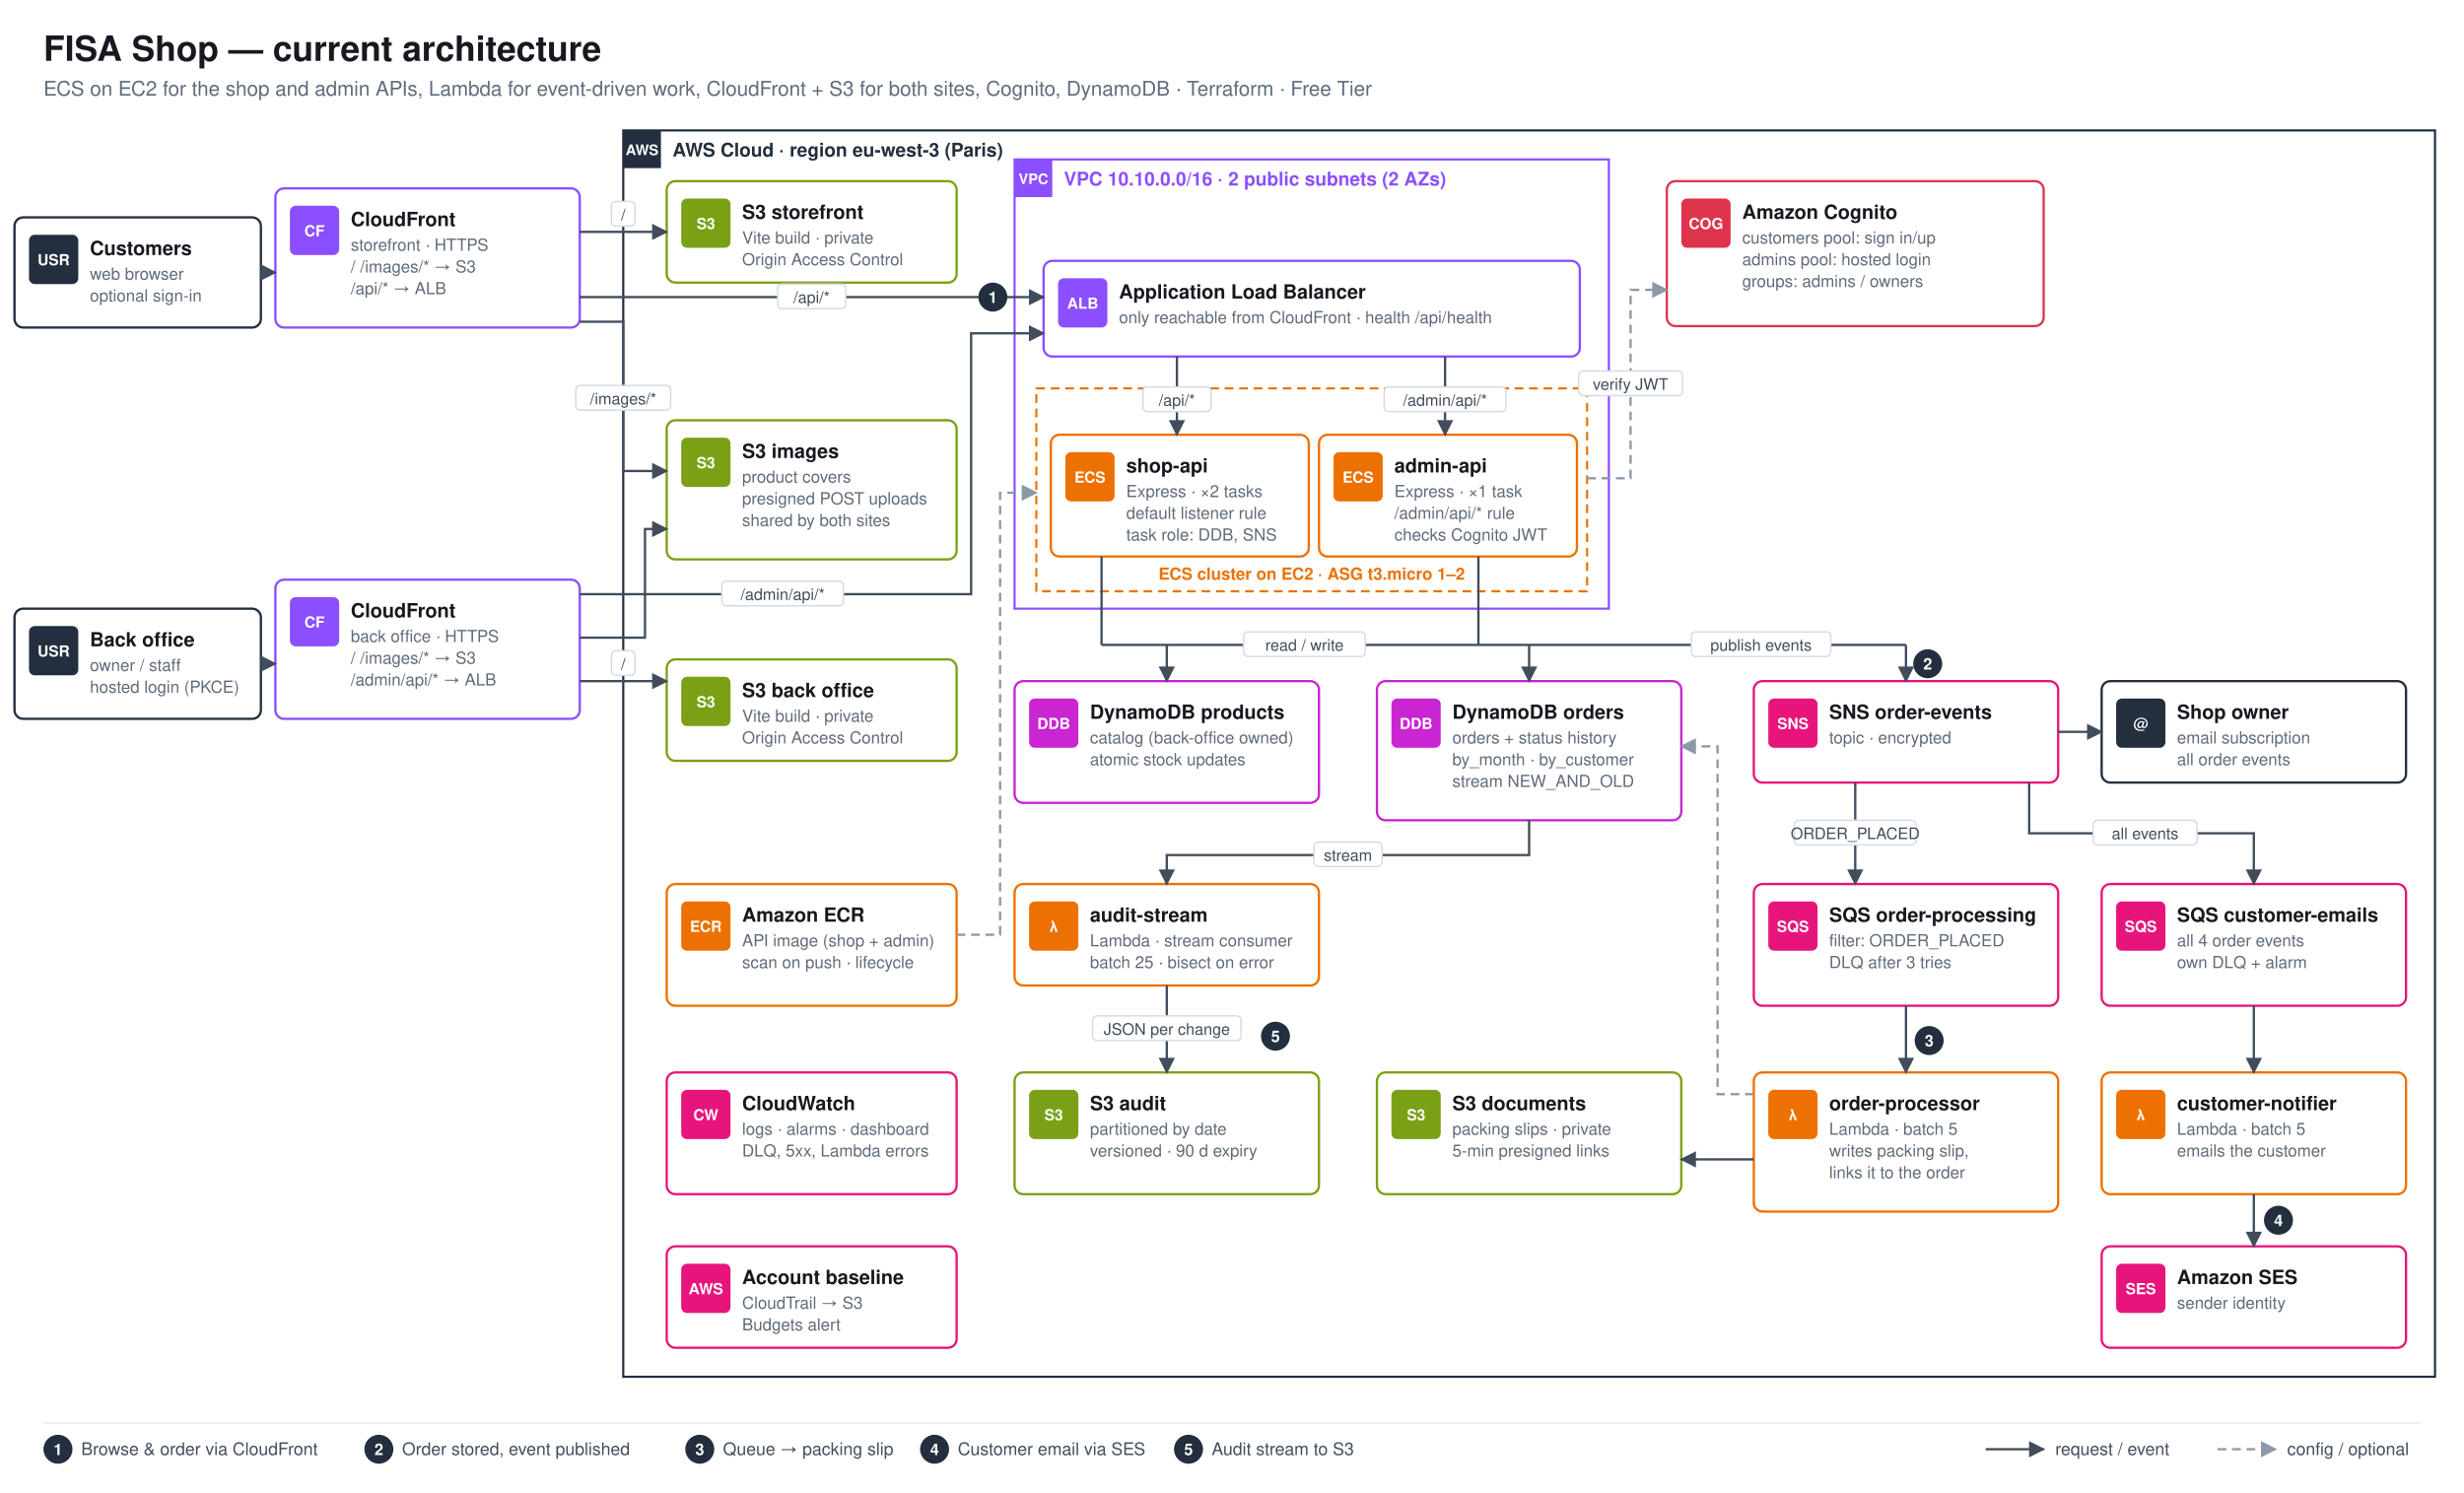
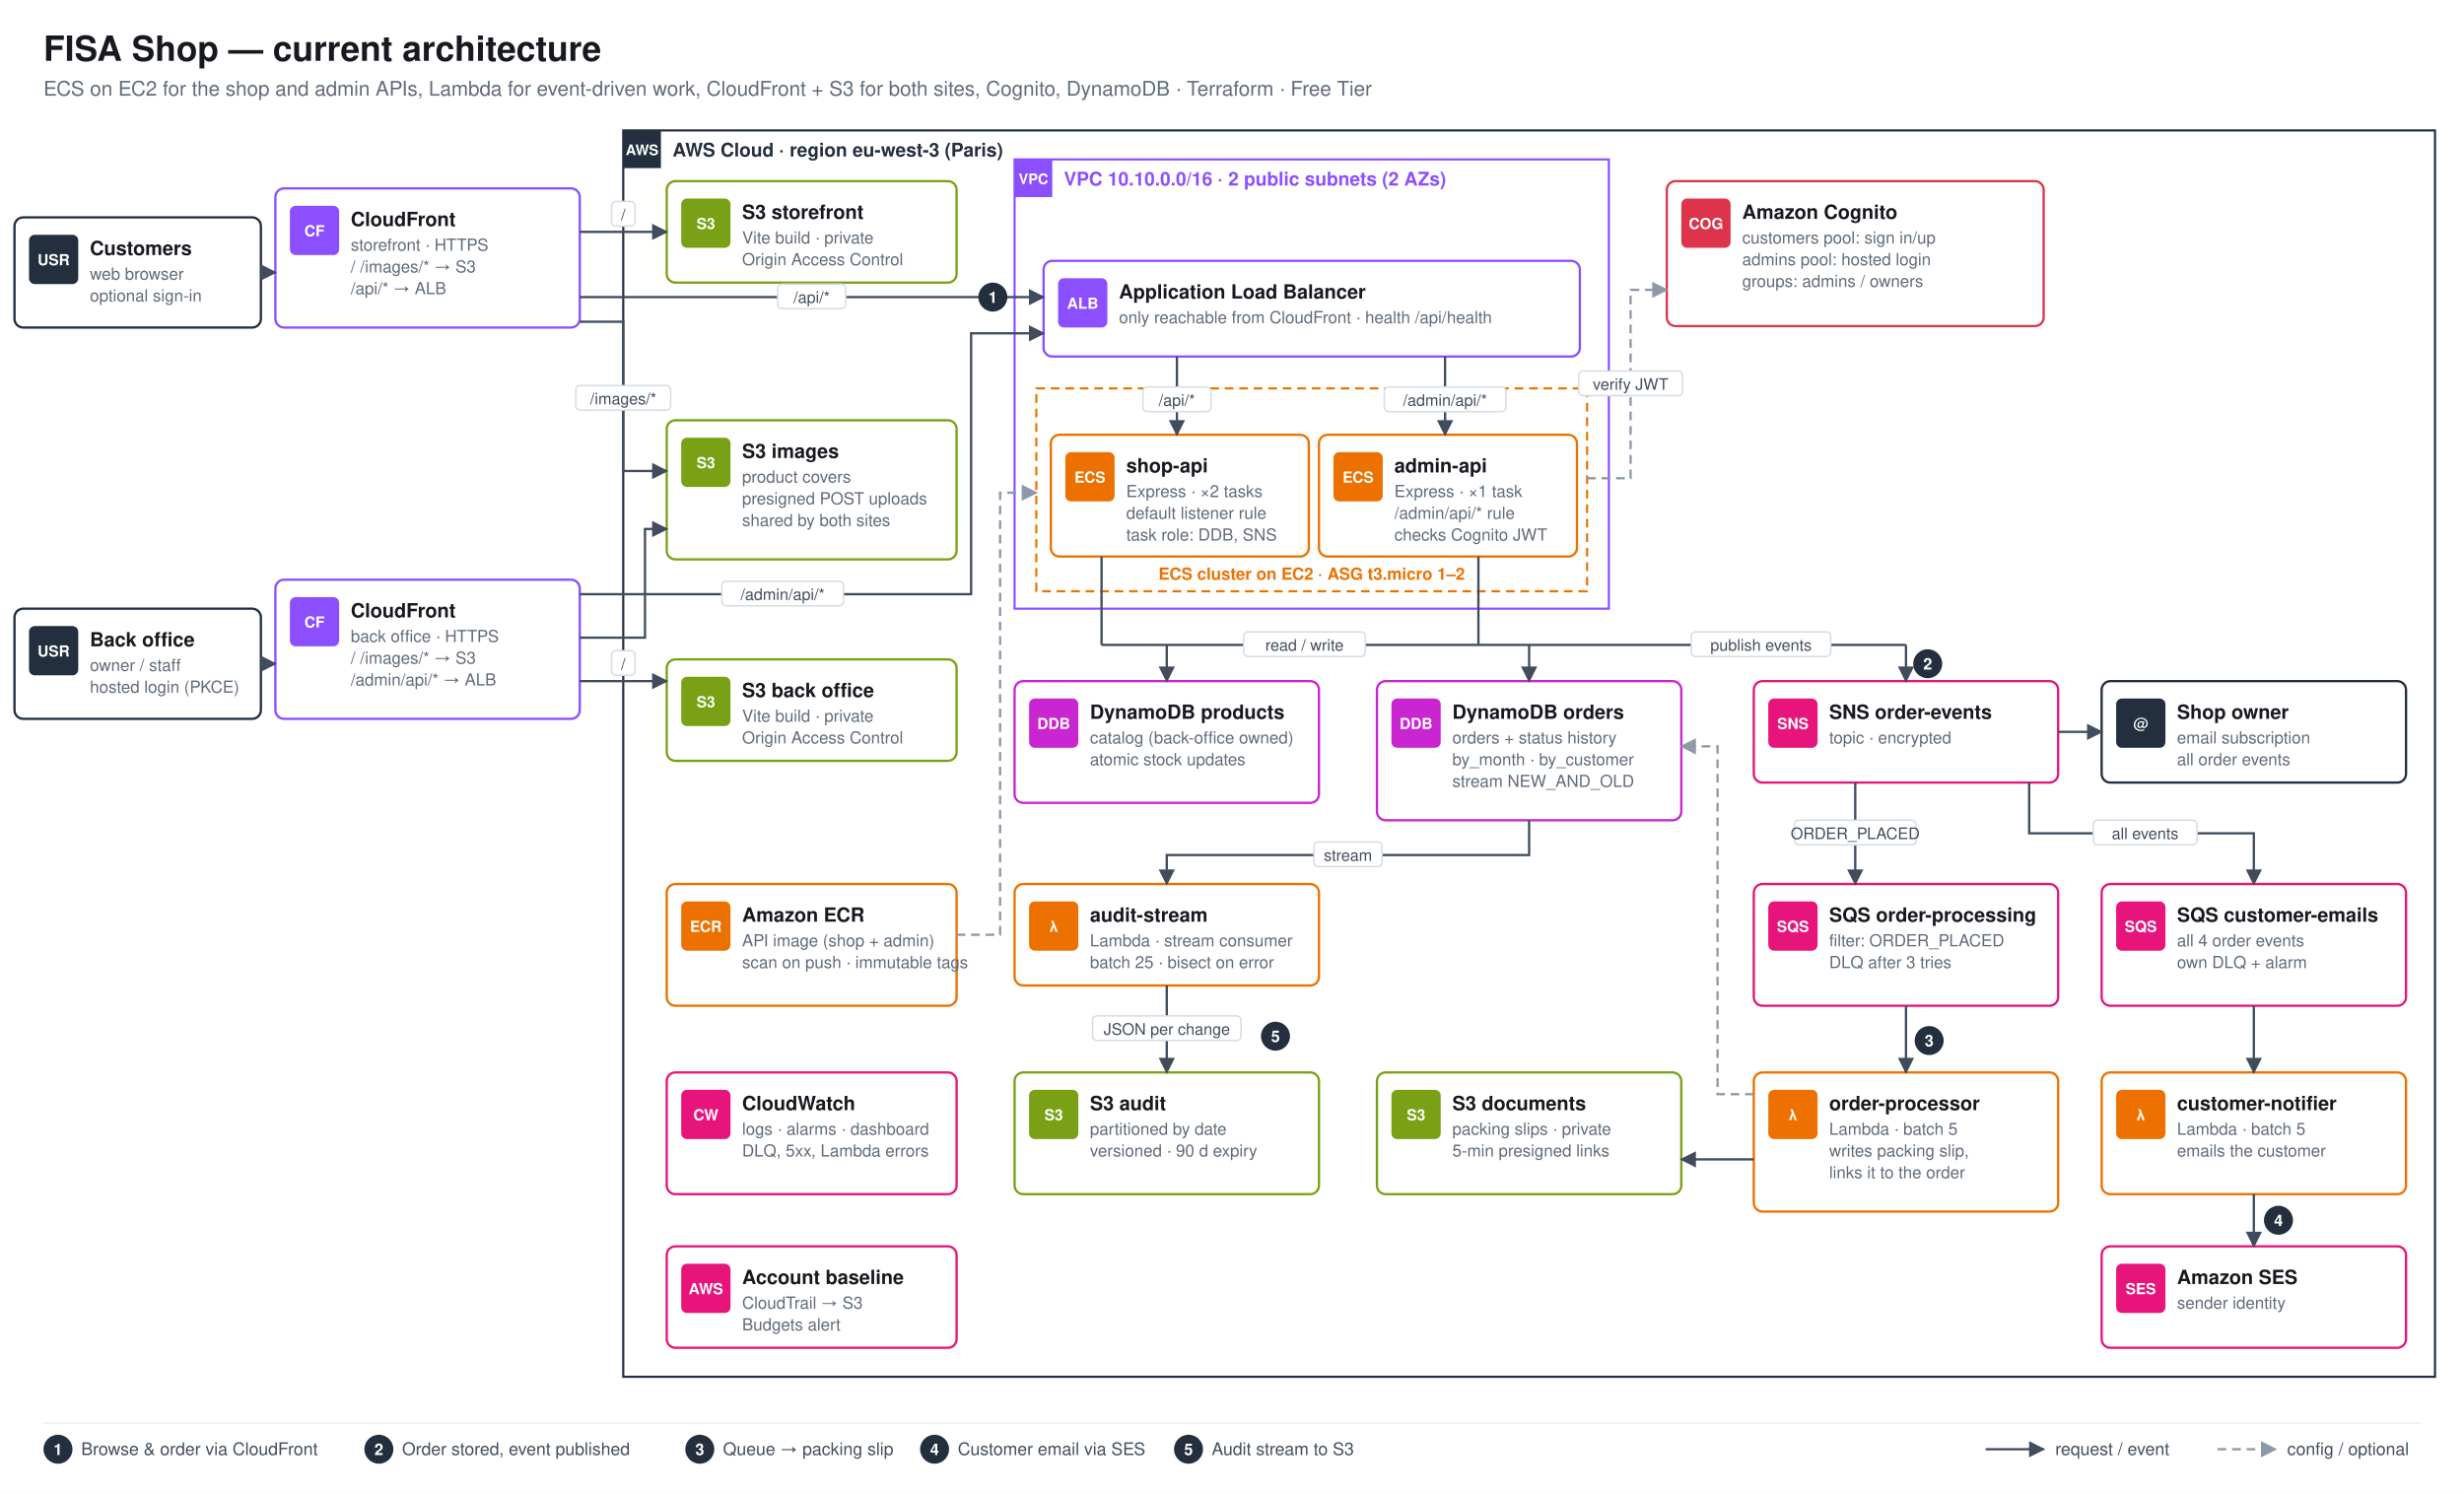
<svg xmlns="http://www.w3.org/2000/svg" viewBox="0 0 1700 1030" width="1700" height="1030" font-family="Helvetica, Arial, sans-serif">
  <defs>
    <marker id="a" viewBox="0 0 10 10" refX="9" refY="5" markerWidth="7" markerHeight="7" orient="auto-start-reverse">
      <path d="M0,0 L10,5 L0,10 z" fill="#414d5c" />
    </marker>
    <marker id="ad" viewBox="0 0 10 10" refX="9" refY="5" markerWidth="7" markerHeight="7" orient="auto-start-reverse">
      <path d="M0,0 L10,5 L0,10 z" fill="#8d99a8" />
    </marker>
  </defs>
  <rect width="1700" height="1030" fill="#ffffff" />
  <text x="30" y="42" font-size="24" font-weight="700" fill="#16191f">FISA Shop — current architecture</text>
  <text x="30" y="66" font-size="14" fill="#5f6b7a">ECS on EC2 for the shop and admin APIs, Lambda for event-driven work, CloudFront + S3 for both sites, Cognito, DynamoDB · Terraform · Free Tier</text>
  <g>
    <rect x="10" y="150" width="170" height="76" rx="6" fill="#fff" stroke="#232F3E" stroke-width="1.6" />
    <rect x="20" y="162" width="34" height="34" rx="4" fill="#232F3E" />
    <text x="37" y="183" font-size="10.5" font-weight="700" fill="#fff" text-anchor="middle">USR</text>
    <text x="62" y="176" font-size="13.5" font-weight="700" fill="#16191f">Customers</text>
    <text x="62" y="193" font-size="11.5" fill="#5f6b7a">web browser</text>
    <text x="62" y="208" font-size="11.5" fill="#5f6b7a">optional sign-in</text>
  </g>
  <g>
    <rect x="10" y="420" width="170" height="76" rx="6" fill="#fff" stroke="#232F3E" stroke-width="1.6" />
    <rect x="20" y="432" width="34" height="34" rx="4" fill="#232F3E" />
    <text x="37" y="453" font-size="10.5" font-weight="700" fill="#fff" text-anchor="middle">USR</text>
    <text x="62" y="446" font-size="13.5" font-weight="700" fill="#16191f">Back office</text>
    <text x="62" y="463" font-size="11.5" fill="#5f6b7a">owner / staff</text>
    <text x="62" y="478" font-size="11.5" fill="#5f6b7a">hosted login (PKCE)</text>
  </g>
  <g>
    <rect x="190" y="130" width="210" height="96" rx="6" fill="#fff" stroke="#8C4FFF" stroke-width="1.6" />
    <rect x="200" y="142" width="34" height="34" rx="4" fill="#8C4FFF" />
    <text x="217" y="163" font-size="10.5" font-weight="700" fill="#fff" text-anchor="middle">CF</text>
    <text x="242" y="156" font-size="13.5" font-weight="700" fill="#16191f">CloudFront</text>
    <text x="242" y="173" font-size="11.5" fill="#5f6b7a">storefront · HTTPS</text>
    <text x="242" y="188" font-size="11.5" fill="#5f6b7a">/ /images/* → S3</text>
    <text x="242" y="203" font-size="11.5" fill="#5f6b7a">/api/* → ALB</text>
  </g>
  <g>
    <rect x="190" y="400" width="210" height="96" rx="6" fill="#fff" stroke="#8C4FFF" stroke-width="1.6" />
    <rect x="200" y="412" width="34" height="34" rx="4" fill="#8C4FFF" />
    <text x="217" y="433" font-size="10.5" font-weight="700" fill="#fff" text-anchor="middle">CF</text>
    <text x="242" y="426" font-size="13.5" font-weight="700" fill="#16191f">CloudFront</text>
    <text x="242" y="443" font-size="11.5" fill="#5f6b7a">back office · HTTPS</text>
    <text x="242" y="458" font-size="11.5" fill="#5f6b7a">/ /images/* → S3</text>
    <text x="242" y="473" font-size="11.5" fill="#5f6b7a">/admin/api/* → ALB</text>
  </g>
  <rect x="430" y="90" width="1250" height="860" fill="none" stroke="#232F3E" stroke-width="1.5" />
  <rect x="430" y="90" width="26" height="26" fill="#232F3E" />
  <text x="443" y="107" font-size="10" font-weight="700" fill="#fff" text-anchor="middle">AWS</text>
  <text x="464" y="108" font-size="13" font-weight="700" fill="#232F3E">AWS Cloud · region eu-west-3 (Paris)</text>
  <g>
    <rect x="460" y="125" width="200" height="70" rx="6" fill="#fff" stroke="#7AA116" stroke-width="1.6" />
    <rect x="470" y="137" width="34" height="34" rx="4" fill="#7AA116" />
    <text x="487" y="158" font-size="10.5" font-weight="700" fill="#fff" text-anchor="middle">S3</text>
    <text x="512" y="151" font-size="13.5" font-weight="700" fill="#16191f">S3 storefront</text>
    <text x="512" y="168" font-size="11.5" fill="#5f6b7a">Vite build · private</text>
    <text x="512" y="183" font-size="11.5" fill="#5f6b7a">Origin Access Control</text>
  </g>
  <g>
    <rect x="460" y="290" width="200" height="96" rx="6" fill="#fff" stroke="#7AA116" stroke-width="1.6" />
    <rect x="470" y="302" width="34" height="34" rx="4" fill="#7AA116" />
    <text x="487" y="323" font-size="10.5" font-weight="700" fill="#fff" text-anchor="middle">S3</text>
    <text x="512" y="316" font-size="13.5" font-weight="700" fill="#16191f">S3 images</text>
    <text x="512" y="333" font-size="11.5" fill="#5f6b7a">product covers</text>
    <text x="512" y="348" font-size="11.5" fill="#5f6b7a">presigned POST uploads</text>
    <text x="512" y="363" font-size="11.5" fill="#5f6b7a">shared by both sites</text>
  </g>
  <g>
    <rect x="460" y="455" width="200" height="70" rx="6" fill="#fff" stroke="#7AA116" stroke-width="1.6" />
    <rect x="470" y="467" width="34" height="34" rx="4" fill="#7AA116" />
    <text x="487" y="488" font-size="10.5" font-weight="700" fill="#fff" text-anchor="middle">S3</text>
    <text x="512" y="481" font-size="13.5" font-weight="700" fill="#16191f">S3 back office</text>
    <text x="512" y="498" font-size="11.5" fill="#5f6b7a">Vite build · private</text>
    <text x="512" y="513" font-size="11.5" fill="#5f6b7a">Origin Access Control</text>
  </g>
  <rect x="700" y="110" width="410" height="310" fill="none" stroke="#8C4FFF" stroke-width="1.5" />
  <rect x="700" y="110" width="26" height="26" fill="#8C4FFF" />
  <text x="713" y="127" font-size="10" font-weight="700" fill="#fff" text-anchor="middle">VPC</text>
  <text x="734" y="128" font-size="13" font-weight="700" fill="#8C4FFF">VPC 10.10.0.0/16 · 2 public subnets (2 AZs)</text>
  <g>
    <rect x="720" y="180" width="370" height="66" rx="6" fill="#fff" stroke="#8C4FFF" stroke-width="1.6" />
    <rect x="730" y="192" width="34" height="34" rx="4" fill="#8C4FFF" />
    <text x="747" y="213" font-size="10.5" font-weight="700" fill="#fff" text-anchor="middle">ALB</text>
    <text x="772" y="206" font-size="13.5" font-weight="700" fill="#16191f">Application Load Balancer</text>
    <text x="772" y="223" font-size="11.5" fill="#5f6b7a">only reachable from CloudFront · health /api/health</text>
  </g>
  <rect x="715" y="268" width="380" height="140" fill="none" stroke="#ED7100" stroke-width="1.5" stroke-dasharray="6 4" />
  <g>
    <rect x="725" y="300" width="178" height="84" rx="6" fill="#fff" stroke="#ED7100" stroke-width="1.6" />
    <rect x="735" y="312" width="34" height="34" rx="4" fill="#ED7100" />
    <text x="752" y="333" font-size="10.5" font-weight="700" fill="#fff" text-anchor="middle">ECS</text>
    <text x="777" y="326" font-size="13.5" font-weight="700" fill="#16191f">shop-api</text>
    <text x="777" y="343" font-size="11.5" fill="#5f6b7a">Express · ×2 tasks</text>
    <text x="777" y="358" font-size="11.5" fill="#5f6b7a">default listener rule</text>
    <text x="777" y="373" font-size="11.5" fill="#5f6b7a">task role: DDB, SNS</text>
  </g>
  <g>
    <rect x="910" y="300" width="178" height="84" rx="6" fill="#fff" stroke="#ED7100" stroke-width="1.6" />
    <rect x="920" y="312" width="34" height="34" rx="4" fill="#ED7100" />
    <text x="937" y="333" font-size="10.5" font-weight="700" fill="#fff" text-anchor="middle">ECS</text>
    <text x="962" y="326" font-size="13.5" font-weight="700" fill="#16191f">admin-api</text>
    <text x="962" y="343" font-size="11.5" fill="#5f6b7a">Express · ×1 task</text>
    <text x="962" y="358" font-size="11.5" fill="#5f6b7a">/admin/api/* rule</text>
    <text x="962" y="373" font-size="11.5" fill="#5f6b7a">checks Cognito JWT</text>
  </g>
  <text x="905" y="400" font-size="11.5" font-weight="700" fill="#ED7100" text-anchor="middle">ECS cluster on EC2 · ASG t3.micro 1–2</text>
  <g>
    <rect x="1150" y="125" width="260" height="100" rx="6" fill="#fff" stroke="#DD344C" stroke-width="1.6" />
    <rect x="1160" y="137" width="34" height="34" rx="4" fill="#DD344C" />
    <text x="1177" y="158" font-size="10.5" font-weight="700" fill="#fff" text-anchor="middle">COG</text>
    <text x="1202" y="151" font-size="13.5" font-weight="700" fill="#16191f">Amazon Cognito</text>
    <text x="1202" y="168" font-size="11.5" fill="#5f6b7a">customers pool: sign in/up</text>
    <text x="1202" y="183" font-size="11.5" fill="#5f6b7a">admins pool: hosted login</text>
    <text x="1202" y="198" font-size="11.5" fill="#5f6b7a">groups: admins / owners</text>
  </g>
  <g>
    <rect x="460" y="610" width="200" height="84" rx="6" fill="#fff" stroke="#ED7100" stroke-width="1.6" />
    <rect x="470" y="622" width="34" height="34" rx="4" fill="#ED7100" />
    <text x="487" y="643" font-size="10.5" font-weight="700" fill="#fff" text-anchor="middle">ECR</text>
    <text x="512" y="636" font-size="13.5" font-weight="700" fill="#16191f">Amazon ECR</text>
    <text x="512" y="653" font-size="11.5" fill="#5f6b7a">API image (shop + admin)</text>
-     <text x="512" y="668" font-size="11.5" fill="#5f6b7a">scan on push · lifecycle</text>
+     <text x="512" y="668" font-size="11.5" fill="#5f6b7a">scan on push · immutable tags</text>
  </g>
  <g>
    <rect x="460" y="740" width="200" height="84" rx="6" fill="#fff" stroke="#E7157B" stroke-width="1.6" />
    <rect x="470" y="752" width="34" height="34" rx="4" fill="#E7157B" />
    <text x="487" y="773" font-size="10.5" font-weight="700" fill="#fff" text-anchor="middle">CW</text>
    <text x="512" y="766" font-size="13.5" font-weight="700" fill="#16191f">CloudWatch</text>
    <text x="512" y="783" font-size="11.5" fill="#5f6b7a">logs · alarms · dashboard</text>
    <text x="512" y="798" font-size="11.5" fill="#5f6b7a">DLQ, 5xx, Lambda errors</text>
  </g>
  <g>
    <rect x="460" y="860" width="200" height="70" rx="6" fill="#fff" stroke="#E7157B" stroke-width="1.6" />
    <rect x="470" y="872" width="34" height="34" rx="4" fill="#E7157B" />
    <text x="487" y="893" font-size="10.5" font-weight="700" fill="#fff" text-anchor="middle">AWS</text>
    <text x="512" y="886" font-size="13.5" font-weight="700" fill="#16191f">Account baseline</text>
    <text x="512" y="903" font-size="11.5" fill="#5f6b7a">CloudTrail → S3</text>
    <text x="512" y="918" font-size="11.5" fill="#5f6b7a">Budgets alert</text>
  </g>
  <g>
    <rect x="700" y="470" width="210" height="84" rx="6" fill="#fff" stroke="#C925D1" stroke-width="1.6" />
    <rect x="710" y="482" width="34" height="34" rx="4" fill="#C925D1" />
    <text x="727" y="503" font-size="10.5" font-weight="700" fill="#fff" text-anchor="middle">DDB</text>
    <text x="752" y="496" font-size="13.5" font-weight="700" fill="#16191f">DynamoDB products</text>
    <text x="752" y="513" font-size="11.5" fill="#5f6b7a">catalog (back-office owned)</text>
    <text x="752" y="528" font-size="11.5" fill="#5f6b7a">atomic stock updates</text>
  </g>
  <g>
    <rect x="950" y="470" width="210" height="96" rx="6" fill="#fff" stroke="#C925D1" stroke-width="1.6" />
    <rect x="960" y="482" width="34" height="34" rx="4" fill="#C925D1" />
    <text x="977" y="503" font-size="10.5" font-weight="700" fill="#fff" text-anchor="middle">DDB</text>
    <text x="1002" y="496" font-size="13.5" font-weight="700" fill="#16191f">DynamoDB orders</text>
    <text x="1002" y="513" font-size="11.5" fill="#5f6b7a">orders + status history</text>
    <text x="1002" y="528" font-size="11.5" fill="#5f6b7a">by_month · by_customer</text>
    <text x="1002" y="543" font-size="11.5" fill="#5f6b7a">stream NEW_AND_OLD</text>
  </g>
  <g>
    <rect x="1210" y="470" width="210" height="70" rx="6" fill="#fff" stroke="#E7157B" stroke-width="1.6" />
    <rect x="1220" y="482" width="34" height="34" rx="4" fill="#E7157B" />
    <text x="1237" y="503" font-size="10.5" font-weight="700" fill="#fff" text-anchor="middle">SNS</text>
    <text x="1262" y="496" font-size="13.5" font-weight="700" fill="#16191f">SNS order-events</text>
    <text x="1262" y="513" font-size="11.5" fill="#5f6b7a">topic · encrypted</text>
  </g>
  <g>
    <rect x="1450" y="470" width="210" height="70" rx="6" fill="#fff" stroke="#232F3E" stroke-width="1.6" />
    <rect x="1460" y="482" width="34" height="34" rx="4" fill="#232F3E" />
    <text x="1477" y="503" font-size="10.5" font-weight="700" fill="#fff" text-anchor="middle">@</text>
    <text x="1502" y="496" font-size="13.5" font-weight="700" fill="#16191f">Shop owner</text>
    <text x="1502" y="513" font-size="11.5" fill="#5f6b7a">email subscription</text>
    <text x="1502" y="528" font-size="11.5" fill="#5f6b7a">all order events</text>
  </g>
  <g>
    <rect x="700" y="610" width="210" height="70" rx="6" fill="#fff" stroke="#ED7100" stroke-width="1.6" />
    <rect x="710" y="622" width="34" height="34" rx="4" fill="#ED7100" />
    <text x="727" y="643" font-size="10.5" font-weight="700" fill="#fff" text-anchor="middle">λ</text>
    <text x="752" y="636" font-size="13.5" font-weight="700" fill="#16191f">audit-stream</text>
    <text x="752" y="653" font-size="11.5" fill="#5f6b7a">Lambda · stream consumer</text>
    <text x="752" y="668" font-size="11.5" fill="#5f6b7a">batch 25 · bisect on error</text>
  </g>
  <g>
    <rect x="700" y="740" width="210" height="84" rx="6" fill="#fff" stroke="#7AA116" stroke-width="1.6" />
    <rect x="710" y="752" width="34" height="34" rx="4" fill="#7AA116" />
    <text x="727" y="773" font-size="10.5" font-weight="700" fill="#fff" text-anchor="middle">S3</text>
    <text x="752" y="766" font-size="13.5" font-weight="700" fill="#16191f">S3 audit</text>
    <text x="752" y="783" font-size="11.5" fill="#5f6b7a">partitioned by date</text>
    <text x="752" y="798" font-size="11.5" fill="#5f6b7a">versioned · 90 d expiry</text>
  </g>
  <g>
    <rect x="950" y="740" width="210" height="84" rx="6" fill="#fff" stroke="#7AA116" stroke-width="1.6" />
    <rect x="960" y="752" width="34" height="34" rx="4" fill="#7AA116" />
    <text x="977" y="773" font-size="10.5" font-weight="700" fill="#fff" text-anchor="middle">S3</text>
    <text x="1002" y="766" font-size="13.5" font-weight="700" fill="#16191f">S3 documents</text>
    <text x="1002" y="783" font-size="11.5" fill="#5f6b7a">packing slips · private</text>
    <text x="1002" y="798" font-size="11.5" fill="#5f6b7a">5-min presigned links</text>
  </g>
  <g>
    <rect x="1210" y="610" width="210" height="84" rx="6" fill="#fff" stroke="#E7157B" stroke-width="1.6" />
    <rect x="1220" y="622" width="34" height="34" rx="4" fill="#E7157B" />
    <text x="1237" y="643" font-size="10.5" font-weight="700" fill="#fff" text-anchor="middle">SQS</text>
    <text x="1262" y="636" font-size="13.5" font-weight="700" fill="#16191f">SQS order-processing</text>
    <text x="1262" y="653" font-size="11.5" fill="#5f6b7a">filter: ORDER_PLACED</text>
    <text x="1262" y="668" font-size="11.5" fill="#5f6b7a">DLQ after 3 tries</text>
  </g>
  <g>
    <rect x="1210" y="740" width="210" height="96" rx="6" fill="#fff" stroke="#ED7100" stroke-width="1.6" />
    <rect x="1220" y="752" width="34" height="34" rx="4" fill="#ED7100" />
    <text x="1237" y="773" font-size="10.5" font-weight="700" fill="#fff" text-anchor="middle">λ</text>
    <text x="1262" y="766" font-size="13.5" font-weight="700" fill="#16191f">order-processor</text>
    <text x="1262" y="783" font-size="11.5" fill="#5f6b7a">Lambda · batch 5</text>
    <text x="1262" y="798" font-size="11.5" fill="#5f6b7a">writes packing slip,</text>
    <text x="1262" y="813" font-size="11.5" fill="#5f6b7a">links it to the order</text>
  </g>
  <g>
    <rect x="1450" y="610" width="210" height="84" rx="6" fill="#fff" stroke="#E7157B" stroke-width="1.6" />
    <rect x="1460" y="622" width="34" height="34" rx="4" fill="#E7157B" />
    <text x="1477" y="643" font-size="10.5" font-weight="700" fill="#fff" text-anchor="middle">SQS</text>
    <text x="1502" y="636" font-size="13.5" font-weight="700" fill="#16191f">SQS customer-emails</text>
    <text x="1502" y="653" font-size="11.5" fill="#5f6b7a">all 4 order events</text>
    <text x="1502" y="668" font-size="11.5" fill="#5f6b7a">own DLQ + alarm</text>
  </g>
  <g>
    <rect x="1450" y="740" width="210" height="84" rx="6" fill="#fff" stroke="#ED7100" stroke-width="1.6" />
    <rect x="1460" y="752" width="34" height="34" rx="4" fill="#ED7100" />
    <text x="1477" y="773" font-size="10.5" font-weight="700" fill="#fff" text-anchor="middle">λ</text>
    <text x="1502" y="766" font-size="13.5" font-weight="700" fill="#16191f">customer-notifier</text>
    <text x="1502" y="783" font-size="11.5" fill="#5f6b7a">Lambda · batch 5</text>
    <text x="1502" y="798" font-size="11.5" fill="#5f6b7a">emails the customer</text>
  </g>
  <g>
    <rect x="1450" y="860" width="210" height="70" rx="6" fill="#fff" stroke="#E7157B" stroke-width="1.6" />
    <rect x="1460" y="872" width="34" height="34" rx="4" fill="#E7157B" />
    <text x="1477" y="893" font-size="10.5" font-weight="700" fill="#fff" text-anchor="middle">SES</text>
    <text x="1502" y="886" font-size="13.5" font-weight="700" fill="#16191f">Amazon SES</text>
    <text x="1502" y="903" font-size="11.5" fill="#5f6b7a">sender identity</text>
  </g>
  <path d="M180,188 L190,188" fill="none" stroke="#414d5c" stroke-width="1.6" marker-end="url(#a)" />
  <path d="M180,458 L190,458" fill="none" stroke="#414d5c" stroke-width="1.6" marker-end="url(#a)" />
  <path d="M400,160 L460,160" fill="none" stroke="#414d5c" stroke-width="1.6" marker-end="url(#a)" />
  <path d="M400,205 L720,205" fill="none" stroke="#414d5c" stroke-width="1.6" marker-end="url(#a)" />
  <path d="M400,222 L430,222 L430,325 L460,325" fill="none" stroke="#414d5c" stroke-width="1.6" marker-end="url(#a)" />
  <path d="M400,470 L460,470" fill="none" stroke="#414d5c" stroke-width="1.6" marker-end="url(#a)" />
  <path d="M400,440 L445,440 L445,365 L460,365" fill="none" stroke="#414d5c" stroke-width="1.6" marker-end="url(#a)" />
  <path d="M400,410 L670,410 L670,230 L720,230" fill="none" stroke="#414d5c" stroke-width="1.6" marker-end="url(#a)" />
  <path d="M1095,330 L1125,330 L1125,200 L1150,200" fill="none" stroke="#8d99a8" stroke-width="1.6" stroke-dasharray="6 4" marker-end="url(#ad)" />
  <path d="M660,645 L690,645 L690,340 L715,340" fill="none" stroke="#8d99a8" stroke-width="1.6" stroke-dasharray="6 4" marker-end="url(#ad)" />
  <path d="M812,246 L812,300" fill="none" stroke="#414d5c" stroke-width="1.6" marker-end="url(#a)" />
  <path d="M997,246 L997,300" fill="none" stroke="#414d5c" stroke-width="1.6" marker-end="url(#a)" />
  <path d="M760,384 L760,445" fill="none" stroke="#414d5c" stroke-width="1.6" />
  <path d="M1020,384 L1020,445" fill="none" stroke="#414d5c" stroke-width="1.6" />
  <path d="M760,445 L1315,445" fill="none" stroke="#414d5c" stroke-width="1.6" />
  <path d="M805,445 L805,470" fill="none" stroke="#414d5c" stroke-width="1.6" marker-end="url(#a)" />
  <path d="M1055,445 L1055,470" fill="none" stroke="#414d5c" stroke-width="1.6" marker-end="url(#a)" />
  <path d="M1315,445 L1315,470" fill="none" stroke="#414d5c" stroke-width="1.6" marker-end="url(#a)" />
  <path d="M1420,505 L1450,505" fill="none" stroke="#414d5c" stroke-width="1.6" marker-end="url(#a)" />
  <path d="M1055,566 L1055,590 L805,590 L805,610" fill="none" stroke="#414d5c" stroke-width="1.6" marker-end="url(#a)" />
  <path d="M805,680 L805,740" fill="none" stroke="#414d5c" stroke-width="1.6" marker-end="url(#a)" />
  <path d="M1280,540 L1280,610" fill="none" stroke="#414d5c" stroke-width="1.6" marker-end="url(#a)" />
  <path d="M1400,540 L1400,575 L1555,575 L1555,610" fill="none" stroke="#414d5c" stroke-width="1.6" marker-end="url(#a)" />
  <path d="M1315,694 L1315,740" fill="none" stroke="#414d5c" stroke-width="1.6" marker-end="url(#a)" />
  <path d="M1555,694 L1555,740" fill="none" stroke="#414d5c" stroke-width="1.6" marker-end="url(#a)" />
  <path d="M1555,824 L1555,860" fill="none" stroke="#414d5c" stroke-width="1.6" marker-end="url(#a)" />
  <path d="M1210,800 L1160,800" fill="none" stroke="#414d5c" stroke-width="1.6" marker-end="url(#a)" />
  <path d="M1210,755 L1185,755 L1185,515 L1160,515" fill="none" stroke="#8d99a8" stroke-width="1.6" stroke-dasharray="6 4" marker-end="url(#ad)" />
  <line x1="30" y1="982" x2="1670" y2="982" stroke="#e9ebed" />
  <text x="56" y="1004" font-size="12" font-weight="400" fill="#414d5c" text-anchor="start">Browse &amp; order via CloudFront</text>
  <text x="277.4" y="1004" font-size="12" font-weight="400" fill="#414d5c" text-anchor="start">Order stored, event published</text>
  <text x="498.8" y="1004" font-size="12" font-weight="400" fill="#414d5c" text-anchor="start">Queue → packing slip</text>
  <text x="660.8" y="1004" font-size="12" font-weight="400" fill="#414d5c" text-anchor="start">Customer email via SES</text>
  <text x="836.0" y="1004" font-size="12" font-weight="400" fill="#414d5c" text-anchor="start">Audit stream to S3</text>
  <path d="M1370,1000 L1410,1000" stroke="#414d5c" stroke-width="1.6" marker-end="url(#a)" />
  <text x="1418" y="1004" font-size="12" font-weight="400" fill="#414d5c" text-anchor="start">request / event</text>
  <path d="M1530,1000 L1570,1000" stroke="#8d99a8" stroke-width="1.6" stroke-dasharray="6 4" marker-end="url(#ad)" />
  <text x="1578" y="1004" font-size="12" font-weight="400" fill="#414d5c" text-anchor="start">config / optional</text>
  <rect x="421.92" y="139" width="16.16" height="17" rx="3" fill="#fff" stroke="#d5dbe1" />
  <text x="430" y="152" font-size="11" fill="#414d5c" text-anchor="middle">/</text>
  <rect x="536.52" y="196" width="46.96" height="17" rx="3" fill="#fff" stroke="#d5dbe1" />
  <text x="560" y="209" font-size="11" fill="#414d5c" text-anchor="middle">/api/*</text>
  <rect x="397.28" y="266" width="65.44" height="17" rx="3" fill="#fff" stroke="#d5dbe1" />
  <text x="430" y="279" font-size="11" fill="#414d5c" text-anchor="middle">/images/*</text>
  <rect x="421.92" y="449" width="16.16" height="17" rx="3" fill="#fff" stroke="#d5dbe1" />
  <text x="430" y="462" font-size="11" fill="#414d5c" text-anchor="middle">/</text>
  <rect x="498.04" y="401" width="83.92" height="17" rx="3" fill="#fff" stroke="#d5dbe1" />
  <text x="540" y="414" font-size="11" fill="#414d5c" text-anchor="middle">/admin/api/*</text>
  <rect x="1089.2" y="256" width="71.6" height="17" rx="3" fill="#fff" stroke="#d5dbe1" />
  <text x="1125" y="269" font-size="11" fill="#414d5c" text-anchor="middle">verify JWT</text>
  <rect x="788.52" y="267" width="46.96" height="17" rx="3" fill="#fff" stroke="#d5dbe1" />
  <text x="812" y="280" font-size="11" fill="#414d5c" text-anchor="middle">/api/*</text>
  <rect x="955.04" y="267" width="83.92" height="17" rx="3" fill="#fff" stroke="#d5dbe1" />
  <text x="997" y="280" font-size="11" fill="#414d5c" text-anchor="middle">/admin/api/*</text>
  <rect x="858.04" y="436" width="83.92" height="17" rx="3" fill="#fff" stroke="#d5dbe1" />
  <text x="900" y="449" font-size="11" fill="#414d5c" text-anchor="middle">read / write</text>
  <rect x="1166.88" y="436" width="96.24" height="17" rx="3" fill="#fff" stroke="#d5dbe1" />
  <text x="1215" y="449" font-size="11" fill="#414d5c" text-anchor="middle">publish events</text>
  <rect x="906.52" y="581" width="46.96" height="17" rx="3" fill="#fff" stroke="#d5dbe1" />
  <text x="930" y="594" font-size="11" fill="#414d5c" text-anchor="middle">stream</text>
  <rect x="753.8" y="701" width="102.4" height="17" rx="3" fill="#fff" stroke="#d5dbe1" />
  <text x="805" y="714" font-size="11" fill="#414d5c" text-anchor="middle">JSON per change</text>
  <rect x="1238.04" y="566" width="83.92" height="17" rx="3" fill="#fff" stroke="#d5dbe1" />
  <text x="1280" y="579" font-size="11" fill="#414d5c" text-anchor="middle">ORDER_PLACED</text>
  <rect x="1444.2" y="566" width="71.6" height="17" rx="3" fill="#fff" stroke="#d5dbe1" />
  <text x="1480" y="579" font-size="11" fill="#414d5c" text-anchor="middle">all events</text>
  <circle cx="685" cy="205" r="10" fill="#232F3E" />
  <text x="685" y="209" font-size="11" font-weight="700" fill="#fff" text-anchor="middle">1</text>
  <circle cx="1330" cy="458" r="10" fill="#232F3E" />
  <text x="1330" y="462" font-size="11" font-weight="700" fill="#fff" text-anchor="middle">2</text>
  <circle cx="1331" cy="718" r="10" fill="#232F3E" />
  <text x="1331" y="722" font-size="11" font-weight="700" fill="#fff" text-anchor="middle">3</text>
  <circle cx="1572" cy="842" r="10" fill="#232F3E" />
  <text x="1572" y="846" font-size="11" font-weight="700" fill="#fff" text-anchor="middle">4</text>
  <circle cx="880" cy="715" r="10" fill="#232F3E" />
  <text x="880" y="719" font-size="11" font-weight="700" fill="#fff" text-anchor="middle">5</text>
  <circle cx="40" cy="1000" r="10" fill="#232F3E" />
  <text x="40" y="1004" font-size="11" font-weight="700" fill="#fff" text-anchor="middle">1</text>
  <circle cx="261.4" cy="1000" r="10" fill="#232F3E" />
  <text x="261.4" y="1004" font-size="11" font-weight="700" fill="#fff" text-anchor="middle">2</text>
  <circle cx="482.8" cy="1000" r="10" fill="#232F3E" />
  <text x="482.8" y="1004" font-size="11" font-weight="700" fill="#fff" text-anchor="middle">3</text>
  <circle cx="644.8" cy="1000" r="10" fill="#232F3E" />
  <text x="644.8" y="1004" font-size="11" font-weight="700" fill="#fff" text-anchor="middle">4</text>
  <circle cx="820.0" cy="1000" r="10" fill="#232F3E" />
  <text x="820.0" y="1004" font-size="11" font-weight="700" fill="#fff" text-anchor="middle">5</text>
</svg>
